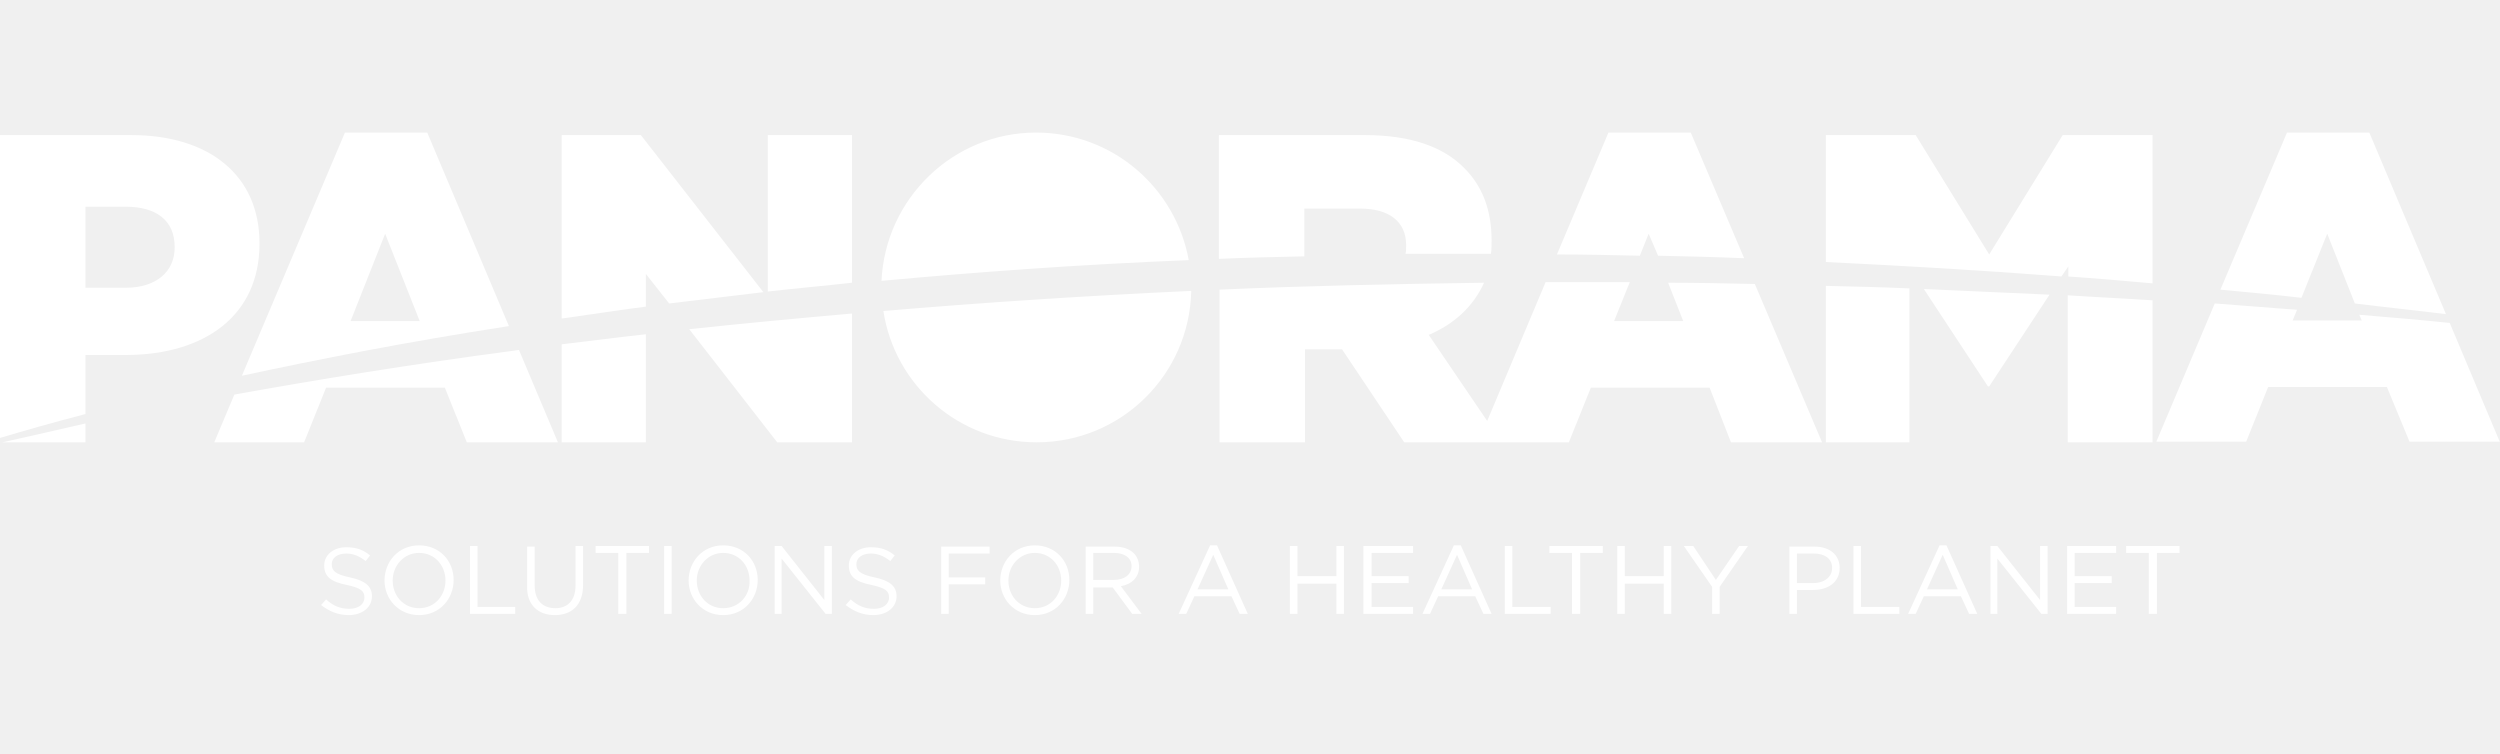
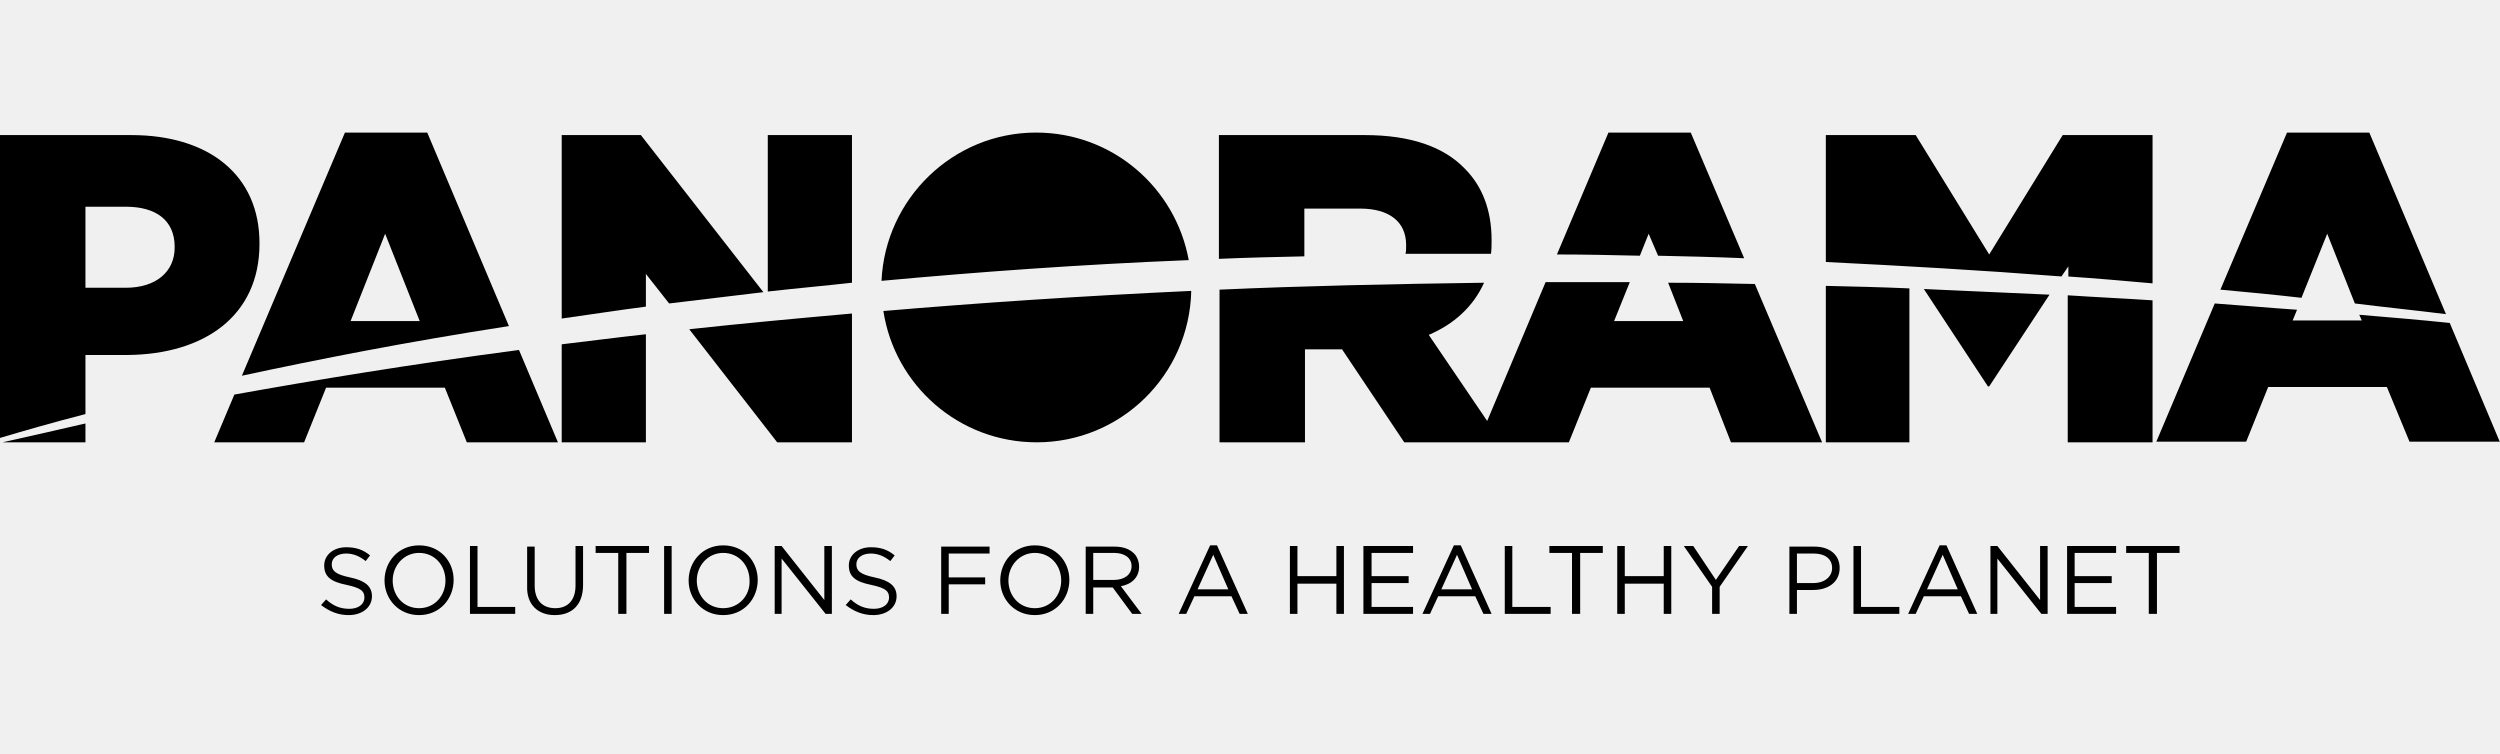
<svg xmlns="http://www.w3.org/2000/svg" version="1.1" id="svg2" x="0px" y="0px" viewBox="0 0 397.9 119.9" style="enable-background:new 0 0 397.9 119.9;" xml:space="preserve">
  <style type="text/css">
- 	.st0{fill:#FFFFFF;}
+ 	.st0{fill:#000000;}
</style>
  <path class="st0" d="M27.8,39.4c0,3.8-2.9,6.4-7.8,6.4h-6.4V32.9h6.4c4.9,0,7.8,2.2,7.8,6.4V39.4z M41.3,38.8v-0.1  c0-10.8-8-17.2-20.4-17.2H0v48.2c3.7-1.1,8.2-2.4,13.6-3.8v-9.4h6.7C32.5,56.4,41.3,50.3,41.3,38.8 M55.8,51.1l5.5-13.9l5.5,13.9  H55.8z M38.5,59.8c12.1-2.6,26.3-5.4,42.5-7.9L68,21.1H54.9L38.5,59.8z M106.5,48.3c4.9-0.6,9.9-1.2,15-1.8l-19.5-25H89.4v29.2  c4.3-0.6,8.8-1.3,13.4-1.9v-5.2L106.5,48.3z M122.2,46.4c4.4-0.5,8.9-0.9,13.4-1.4V21.5h-13.4V46.4z M140.3,44.7  c15.2-1.4,31.5-2.6,48.9-3.3c-2.1-11.5-12.1-20.3-24.3-20.3C151.7,21.1,140.9,31.6,140.3,44.7 M237.3,40.4c0.1-0.7,0.1-1.4,0.1-2.1  v-0.1c0-4.8-1.5-8.6-4.3-11.4c-3.3-3.4-8.5-5.3-15.9-5.3H194v19.7c4.5-0.2,9-0.3,13.6-0.4v-7.6h8.9c4.5,0,7.3,2,7.3,5.8v0.1  c0,0.5,0,0.9-0.1,1.3C228.2,40.4,232.7,40.4,237.3,40.4 M263.9,40.7c4.5,0.1,9.1,0.2,13.7,0.4l-8.5-20h-13.1l-8.2,19.4  c4.4,0,8.8,0.1,13.2,0.2l1.4-3.5L263.9,40.7z M329.1,44c4.5,0.3,9,0.7,13.5,1.1V21.5h-14.3l-11.7,19l-11.7-19h-14.3v20.2  c12.2,0.6,24.6,1.3,37.5,2.3l1.1-1.6V44z M389.3,50l-12.2-28.9H364l-10.6,25c4.3,0.4,8.6,0.8,12.9,1.3l4.1-10.2l4.4,11.1  C379.6,48.9,384.5,49.4,389.3,50" />
  <path class="st0" d="M0.4,70.4h13.2v-3C8.4,68.6,4,69.6,0.4,70.4 M74.3,70.4h14.5l-6.2-14.7c-17.4,2.3-32.5,4.8-45.3,7.1l-3.2,7.6  h14.3l3.5-8.7h18.9L74.3,70.4z M89.4,70.4h13.4V53.2c-4.6,0.5-9.1,1.1-13.4,1.6V70.4z M123.7,70.4h11.9V49.9  c-9,0.8-17.6,1.6-25.9,2.5L123.7,70.4z M189.6,46.3c-17.3,0.8-33.7,1.9-49,3.2c1.8,11.8,12,20.9,24.4,20.9  C178.4,70.4,189.3,59.7,189.6,46.3 M275.5,70.4H290l-10.7-25.2c-4.6-0.1-9.2-0.2-13.8-0.2l2.4,6.1h-11l2.5-6.2c-4.5,0-9,0-13.4,0  L236.7,67l-9.3-13.7c4-1.7,7.1-4.5,8.8-8.3c-14.6,0.2-28.7,0.5-42.1,1.1v24.3h13.6V55.6h5.9l9.9,14.8h11.9h3.8h0h10.5l3.5-8.7h18.9  L275.5,70.4z M290.6,70.4h13.3V45.9c-4.5-0.2-8.9-0.3-13.3-0.4V70.4z M316.6,61.5l9.6-14.6c-6.7-0.3-13.4-0.6-20-0.9l10.2,15.5  H316.6z M329.1,70.4h13.5V47.8c-4.5-0.3-9-0.5-13.5-0.8V70.4z M397.9,70.4l-8-19c-4.8-0.5-9.6-0.9-14.4-1.3l0.4,0.9h-11l0.7-1.7  c-4.4-0.3-8.8-0.7-13.1-1l-9.3,22h14.3l3.5-8.7h18.9l3.6,8.7H397.9z" />
  <path class="st0" d="M342.1,97.7h1.2v-9.7h3.6v-1.1h-8.5v1.1h3.6V97.7z M328.9,97.7h7.9v-1.1h-6.6v-3.8h5.9v-1.1h-5.9V88h6.6v-1.1  h-7.8V97.7z M316.7,97.7h1.2v-8.8l7,8.8h1V86.9h-1.2v8.6l-6.8-8.6h-1.1V97.7z M306.7,93.8l2.5-5.5l2.4,5.5H306.7z M303.7,97.7h1.2  l1.3-2.8h5.9l1.3,2.8h1.3l-4.9-10.9h-1.1L303.7,97.7z M295,97.7h7.3v-1.1h-6.1v-9.7H295V97.7z M286,92.8v-4.7h2.7  c1.7,0,2.9,0.8,2.9,2.3v0c0,1.4-1.2,2.4-3,2.4H286z M284.8,97.7h1.2v-3.8h2.6c2.3,0,4.2-1.2,4.2-3.5v0c0-2.1-1.6-3.4-4-3.4h-4V97.7z   M272.5,97.7h1.2v-4.3l4.5-6.5h-1.4l-3.7,5.4l-3.6-5.4H268l4.5,6.5V97.7z M257.4,97.7h1.2v-4.8h6.2v4.8h1.2V86.9h-1.2v4.8h-6.2v-4.8  h-1.2V97.7z M250.3,97.7h1.2v-9.7h3.6v-1.1h-8.5v1.1h3.6V97.7z M239.5,97.7h7.3v-1.1h-6.1v-9.7h-1.2V97.7z M229.4,93.8l2.5-5.5  l2.4,5.5H229.4z M226.4,97.7h1.2l1.3-2.8h5.9l1.3,2.8h1.3l-4.9-10.9h-1.1L226.4,97.7z M217,97.7h7.9v-1.1h-6.6v-3.8h5.9v-1.1h-5.9  V88h6.6v-1.1H217V97.7z M205.3,97.7h1.2v-4.8h6.2v4.8h1.2V86.9h-1.2v4.8h-6.2v-4.8h-1.2V97.7z M190.6,93.8l2.5-5.5l2.4,5.5H190.6z   M187.6,97.7h1.2l1.3-2.8h5.9l1.3,2.8h1.3l-4.9-10.9h-1.1L187.6,97.7z M174,92.4v-4.4h3.3c1.7,0,2.8,0.8,2.8,2.1v0  c0,1.4-1.2,2.2-2.8,2.2H174z M172.8,97.7h1.2v-4.2h3.1l3.1,4.2h1.5l-3.3-4.4c1.7-0.3,2.9-1.4,2.9-3.1v0c0-0.8-0.3-1.6-0.8-2.1  c-0.7-0.7-1.7-1.1-3.1-1.1h-4.6V97.7z M164.7,96.8c-2.5,0-4.2-2-4.2-4.4v0c0-2.4,1.8-4.4,4.2-4.4c2.5,0,4.2,2,4.2,4.4v0  C168.9,94.8,167.2,96.8,164.7,96.8 M164.7,97.9c3.3,0,5.5-2.6,5.5-5.6v0c0-3-2.2-5.5-5.5-5.5c-3.3,0-5.5,2.6-5.5,5.6v0  C159.2,95.3,161.4,97.9,164.7,97.9 M149.8,97.7h1.2V93h5.8v-1.1H151v-3.8h6.5v-1.1h-7.7V97.7z M139,97.9c2.1,0,3.7-1.2,3.7-3v0  c0-1.6-1.1-2.5-3.5-3c-2.4-0.5-2.9-1.1-2.9-2.1v0c0-1,0.9-1.7,2.3-1.7c1.1,0,2.1,0.4,3.1,1.2l0.7-0.9c-1.1-0.9-2.2-1.3-3.8-1.3  c-2,0-3.5,1.2-3.5,2.9v0c0,1.8,1.1,2.6,3.6,3.1c2.3,0.5,2.8,1,2.8,2v0c0,1.1-1,1.8-2.4,1.8c-1.5,0-2.6-0.5-3.7-1.5l-0.8,0.9  C135.9,97.3,137.3,97.9,139,97.9 M123.2,97.7h1.2v-8.8l7,8.8h1V86.9h-1.2v8.6l-6.8-8.6h-1.1V97.7z M115.1,96.8c-2.5,0-4.2-2-4.2-4.4  v0c0-2.4,1.8-4.4,4.2-4.4c2.5,0,4.2,2,4.2,4.4v0C119.4,94.8,117.6,96.8,115.1,96.8 M115.1,97.9c3.3,0,5.5-2.6,5.5-5.6v0  c0-3-2.2-5.5-5.5-5.5c-3.3,0-5.5,2.6-5.5,5.6v0C109.6,95.3,111.8,97.9,115.1,97.9 M105.7,97.7h1.2V86.9h-1.2V97.7z M98.5,97.7h1.2  v-9.7h3.6v-1.1h-8.5v1.1h3.6V97.7z M88.3,97.9c2.7,0,4.5-1.6,4.5-4.8v-6.2h-1.2v6.3c0,2.4-1.3,3.6-3.2,3.6c-2.1,0-3.3-1.3-3.3-3.6  v-6.2h-1.2v6.3C83.8,96.2,85.6,97.9,88.3,97.9 M74.7,97.7H82v-1.1H76v-9.7h-1.2V97.7z M66.7,96.8c-2.5,0-4.2-2-4.2-4.4v0  c0-2.4,1.8-4.4,4.2-4.4c2.5,0,4.2,2,4.2,4.4v0C70.9,94.8,69.2,96.8,66.7,96.8 M66.7,97.9c3.3,0,5.5-2.6,5.5-5.6v0  c0-3-2.2-5.5-5.5-5.5c-3.3,0-5.5,2.6-5.5,5.6v0C61.2,95.3,63.4,97.9,66.7,97.9 M55.5,97.9c2.1,0,3.7-1.2,3.7-3v0  c0-1.6-1.1-2.5-3.5-3c-2.4-0.5-2.9-1.1-2.9-2.1v0c0-1,0.9-1.7,2.3-1.7c1.1,0,2.1,0.4,3.1,1.2l0.7-0.9c-1.1-0.9-2.2-1.3-3.8-1.3  c-2,0-3.5,1.2-3.5,2.9v0c0,1.8,1.1,2.6,3.6,3.1c2.3,0.5,2.8,1,2.8,2v0c0,1.1-1,1.8-2.4,1.8c-1.5,0-2.6-0.5-3.7-1.5l-0.8,0.9  C52.4,97.3,53.8,97.9,55.5,97.9" />
</svg>
